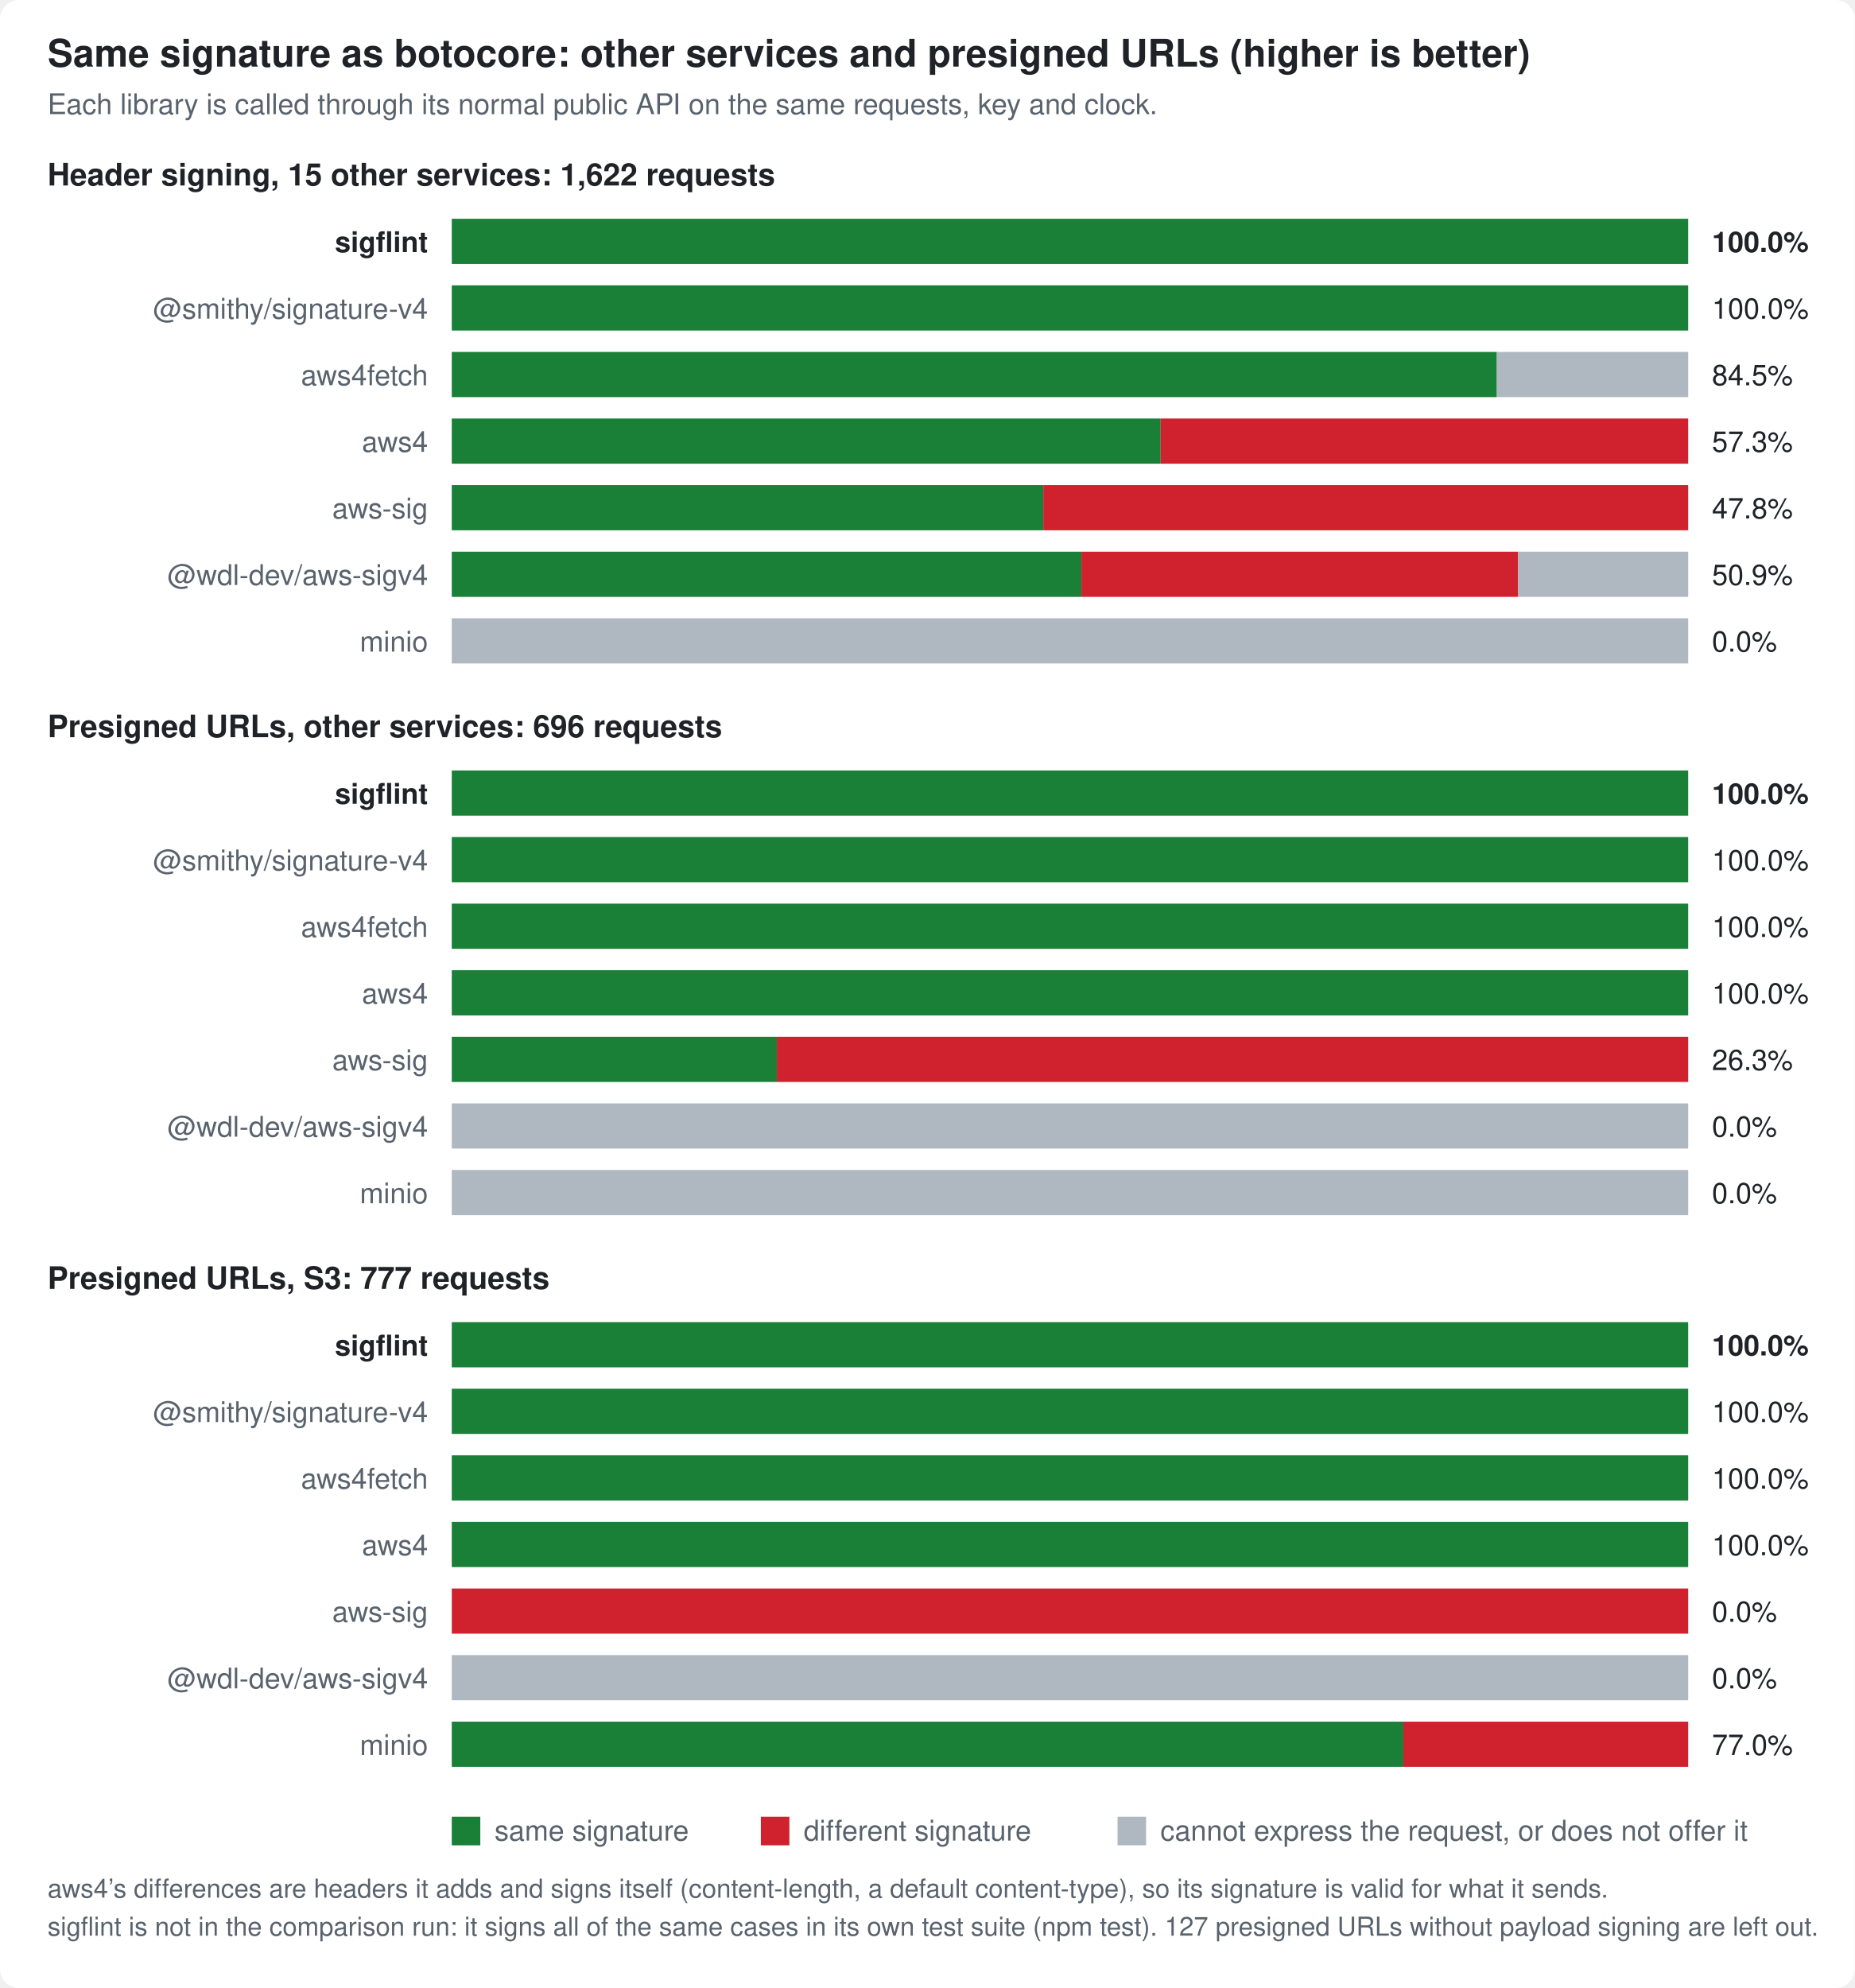
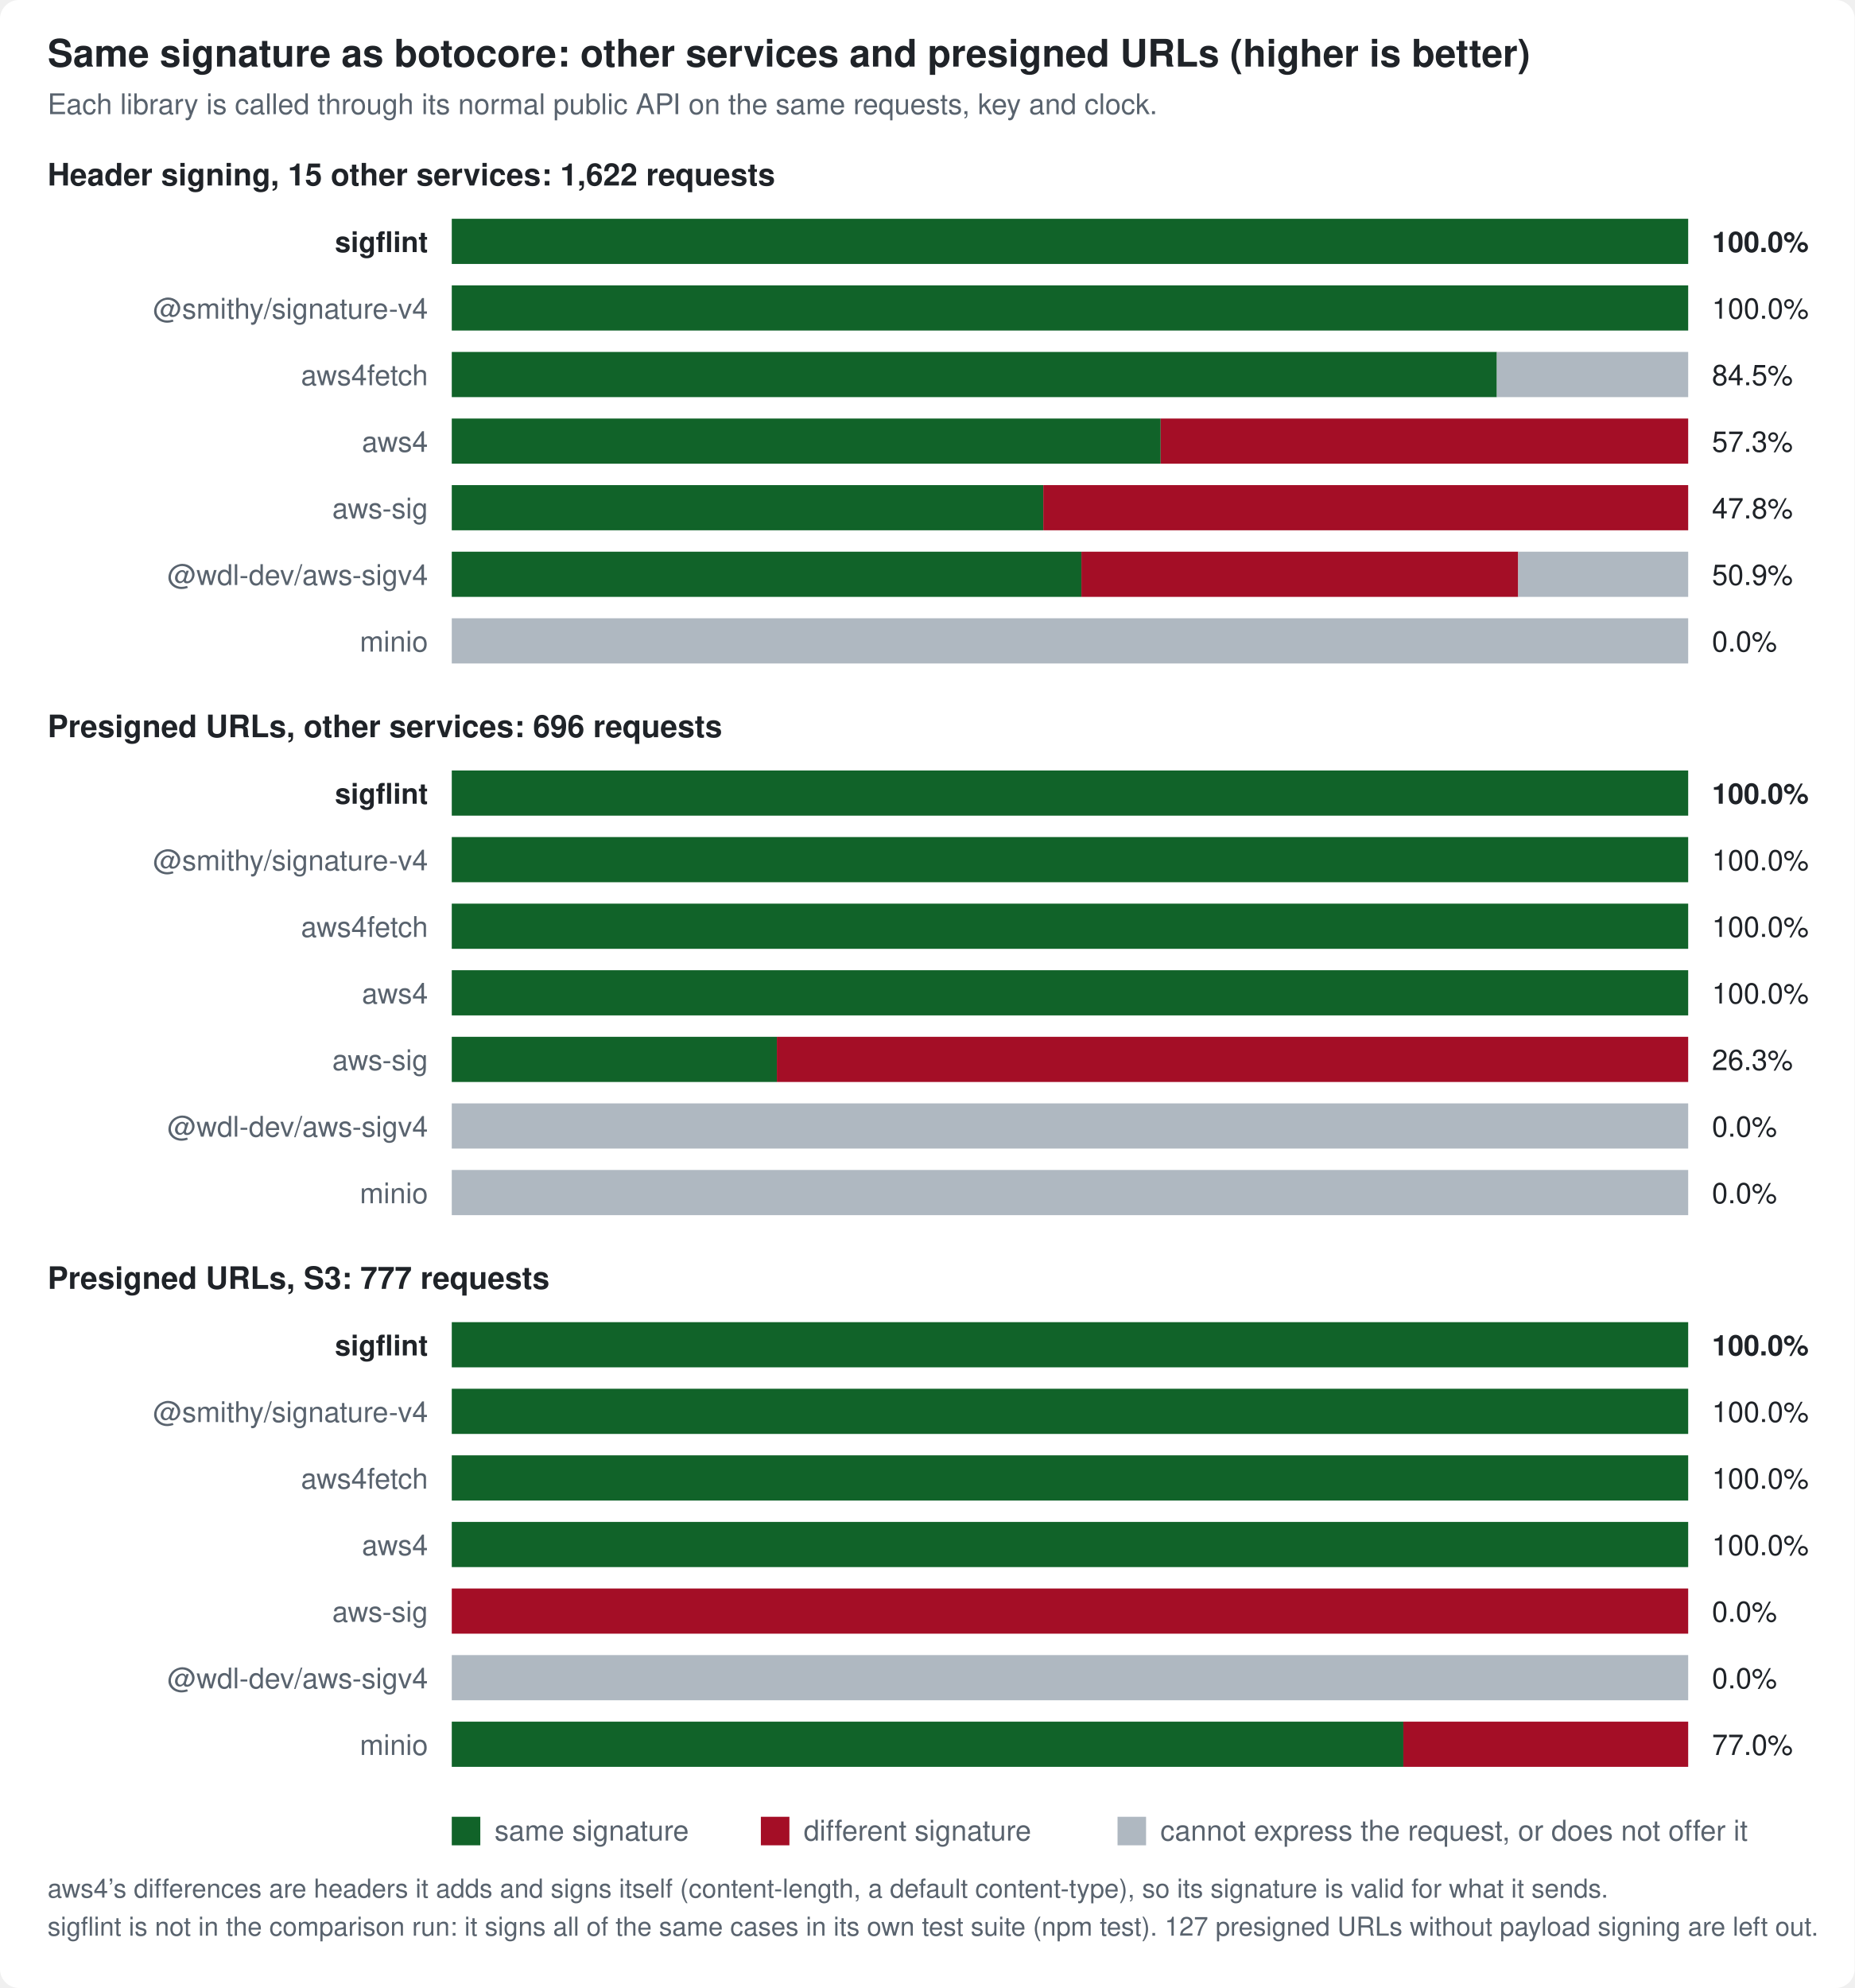
<svg xmlns="http://www.w3.org/2000/svg" width="780" height="836" viewBox="0 0 780 836" role="img" aria-labelledby="t d" font-family="-apple-system,BlinkMacSystemFont,'Segoe UI',Helvetica,Arial,sans-serif">
  <rect width="780" height="836" rx="8" fill="#ffffff" />
  <text x="20" y="28" font-size="16" fill="#1f2328" text-anchor="start" font-weight="600">Same signature as botocore: other services and presigned URLs (higher is better)</text>
  <text x="20" y="48" font-size="12" fill="#59636e" text-anchor="start" font-weight="400">Each library is called through its normal public API on the same requests, key and clock.</text>
  <text x="20" y="78" font-size="13" fill="#1f2328" text-anchor="start" font-weight="600">Header signing, 15 other services: 1,622 requests</text>
  <text x="180" y="106" font-size="12" fill="#1f2328" text-anchor="end" font-weight="700">sigflint</text>
-   <rect x="190" y="92" width="520" height="19" fill="#1a7f37" />
+   <rect x="190" y="92" width="520" height="19" fill="#116329" />
  <text x="720" y="106" font-size="12" fill="#1f2328" text-anchor="start" font-weight="700">100.0%</text>
  <text x="180" y="134" font-size="12" fill="#59636e" text-anchor="end" font-weight="400">@smithy/signature-v4</text>
-   <rect x="190" y="120" width="520" height="19" fill="#1a7f37" />
+   <rect x="190" y="120" width="520" height="19" fill="#116329" />
  <text x="720" y="134" font-size="12" fill="#1f2328" text-anchor="start" font-weight="400">100.0%</text>
  <text x="180" y="162" font-size="12" fill="#59636e" text-anchor="end" font-weight="400">aws4fetch</text>
-   <rect x="190" y="148" width="439.531" height="19" fill="#1a7f37" />
+   <rect x="190" y="148" width="439.531" height="19" fill="#116329" />
  <rect x="629.531" y="148" width="80.469" height="19" fill="#afb8c1" />
  <text x="720" y="162" font-size="12" fill="#1f2328" text-anchor="start" font-weight="400">84.5%</text>
  <text x="180" y="190" font-size="12" fill="#59636e" text-anchor="end" font-weight="400">aws4</text>
-   <rect x="190" y="176" width="298.15" height="19" fill="#1a7f37" />
-   <rect x="488.15" y="176" width="221.85" height="19" fill="#cf222e" />
+   <rect x="190" y="176" width="298.15" height="19" fill="#116329" />
+   <rect x="488.15" y="176" width="221.85" height="19" fill="#a40e26" />
  <text x="720" y="190" font-size="12" fill="#1f2328" text-anchor="start" font-weight="400">57.3%</text>
  <text x="180" y="218" font-size="12" fill="#59636e" text-anchor="end" font-weight="400">aws-sig</text>
-   <rect x="190" y="204" width="248.779" height="19" fill="#1a7f37" />
-   <rect x="438.779" y="204" width="271.221" height="19" fill="#cf222e" />
+   <rect x="190" y="204" width="248.779" height="19" fill="#116329" />
+   <rect x="438.779" y="204" width="271.221" height="19" fill="#a40e26" />
  <text x="720" y="218" font-size="12" fill="#1f2328" text-anchor="start" font-weight="400">47.8%</text>
  <text x="180" y="246" font-size="12" fill="#59636e" text-anchor="end" font-weight="400">@wdl-dev/aws-sigv4</text>
-   <rect x="190" y="232" width="264.809" height="19" fill="#1a7f37" />
-   <rect x="454.809" y="232" width="183.699" height="19" fill="#cf222e" />
+   <rect x="190" y="232" width="264.809" height="19" fill="#116329" />
+   <rect x="454.809" y="232" width="183.699" height="19" fill="#a40e26" />
  <rect x="638.508" y="232" width="71.492" height="19" fill="#afb8c1" />
  <text x="720" y="246" font-size="12" fill="#1f2328" text-anchor="start" font-weight="400">50.9%</text>
  <text x="180" y="274" font-size="12" fill="#59636e" text-anchor="end" font-weight="400">minio</text>
  <rect x="190" y="260" width="520" height="19" fill="#afb8c1" />
  <text x="720" y="274" font-size="12" fill="#1f2328" text-anchor="start" font-weight="400">0.0%</text>
  <text x="20" y="310" font-size="13" fill="#1f2328" text-anchor="start" font-weight="600">Presigned URLs, other services: 696 requests</text>
  <text x="180" y="338" font-size="12" fill="#1f2328" text-anchor="end" font-weight="700">sigflint</text>
-   <rect x="190" y="324" width="520" height="19" fill="#1a7f37" />
+   <rect x="190" y="324" width="520" height="19" fill="#116329" />
  <text x="720" y="338" font-size="12" fill="#1f2328" text-anchor="start" font-weight="700">100.0%</text>
  <text x="180" y="366" font-size="12" fill="#59636e" text-anchor="end" font-weight="400">@smithy/signature-v4</text>
-   <rect x="190" y="352" width="520" height="19" fill="#1a7f37" />
+   <rect x="190" y="352" width="520" height="19" fill="#116329" />
  <text x="720" y="366" font-size="12" fill="#1f2328" text-anchor="start" font-weight="400">100.0%</text>
  <text x="180" y="394" font-size="12" fill="#59636e" text-anchor="end" font-weight="400">aws4fetch</text>
-   <rect x="190" y="380" width="520" height="19" fill="#1a7f37" />
+   <rect x="190" y="380" width="520" height="19" fill="#116329" />
  <text x="720" y="394" font-size="12" fill="#1f2328" text-anchor="start" font-weight="400">100.0%</text>
  <text x="180" y="422" font-size="12" fill="#59636e" text-anchor="end" font-weight="400">aws4</text>
-   <rect x="190" y="408" width="520" height="19" fill="#1a7f37" />
+   <rect x="190" y="408" width="520" height="19" fill="#116329" />
  <text x="720" y="422" font-size="12" fill="#1f2328" text-anchor="start" font-weight="400">100.0%</text>
  <text x="180" y="450" font-size="12" fill="#59636e" text-anchor="end" font-weight="400">aws-sig</text>
-   <rect x="190" y="436" width="136.724" height="19" fill="#1a7f37" />
-   <rect x="326.724" y="436" width="383.276" height="19" fill="#cf222e" />
+   <rect x="190" y="436" width="136.724" height="19" fill="#116329" />
+   <rect x="326.724" y="436" width="383.276" height="19" fill="#a40e26" />
  <text x="720" y="450" font-size="12" fill="#1f2328" text-anchor="start" font-weight="400">26.3%</text>
  <text x="180" y="478" font-size="12" fill="#59636e" text-anchor="end" font-weight="400">@wdl-dev/aws-sigv4</text>
  <rect x="190" y="464" width="520" height="19" fill="#afb8c1" />
  <text x="720" y="478" font-size="12" fill="#1f2328" text-anchor="start" font-weight="400">0.0%</text>
  <text x="180" y="506" font-size="12" fill="#59636e" text-anchor="end" font-weight="400">minio</text>
  <rect x="190" y="492" width="520" height="19" fill="#afb8c1" />
  <text x="720" y="506" font-size="12" fill="#1f2328" text-anchor="start" font-weight="400">0.0%</text>
  <text x="20" y="542" font-size="13" fill="#1f2328" text-anchor="start" font-weight="600">Presigned URLs, S3: 777 requests</text>
  <text x="180" y="570" font-size="12" fill="#1f2328" text-anchor="end" font-weight="700">sigflint</text>
-   <rect x="190" y="556" width="520" height="19" fill="#1a7f37" />
+   <rect x="190" y="556" width="520" height="19" fill="#116329" />
  <text x="720" y="570" font-size="12" fill="#1f2328" text-anchor="start" font-weight="700">100.0%</text>
  <text x="180" y="598" font-size="12" fill="#59636e" text-anchor="end" font-weight="400">@smithy/signature-v4</text>
-   <rect x="190" y="584" width="520" height="19" fill="#1a7f37" />
+   <rect x="190" y="584" width="520" height="19" fill="#116329" />
  <text x="720" y="598" font-size="12" fill="#1f2328" text-anchor="start" font-weight="400">100.0%</text>
  <text x="180" y="626" font-size="12" fill="#59636e" text-anchor="end" font-weight="400">aws4fetch</text>
-   <rect x="190" y="612" width="520" height="19" fill="#1a7f37" />
+   <rect x="190" y="612" width="520" height="19" fill="#116329" />
  <text x="720" y="626" font-size="12" fill="#1f2328" text-anchor="start" font-weight="400">100.0%</text>
  <text x="180" y="654" font-size="12" fill="#59636e" text-anchor="end" font-weight="400">aws4</text>
-   <rect x="190" y="640" width="520" height="19" fill="#1a7f37" />
+   <rect x="190" y="640" width="520" height="19" fill="#116329" />
  <text x="720" y="654" font-size="12" fill="#1f2328" text-anchor="start" font-weight="400">100.0%</text>
  <text x="180" y="682" font-size="12" fill="#59636e" text-anchor="end" font-weight="400">aws-sig</text>
-   <rect x="190" y="668" width="520" height="19" fill="#cf222e" />
+   <rect x="190" y="668" width="520" height="19" fill="#a40e26" />
  <text x="720" y="682" font-size="12" fill="#1f2328" text-anchor="start" font-weight="400">0.0%</text>
  <text x="180" y="710" font-size="12" fill="#59636e" text-anchor="end" font-weight="400">@wdl-dev/aws-sigv4</text>
  <rect x="190" y="696" width="520" height="19" fill="#afb8c1" />
  <text x="720" y="710" font-size="12" fill="#1f2328" text-anchor="start" font-weight="400">0.0%</text>
  <text x="180" y="738" font-size="12" fill="#59636e" text-anchor="end" font-weight="400">minio</text>
-   <rect x="190" y="724" width="400.206" height="19" fill="#1a7f37" />
-   <rect x="590.206" y="724" width="119.794" height="19" fill="#cf222e" />
+   <rect x="190" y="724" width="400.206" height="19" fill="#116329" />
+   <rect x="590.206" y="724" width="119.794" height="19" fill="#a40e26" />
  <text x="720" y="738" font-size="12" fill="#1f2328" text-anchor="start" font-weight="400">77.0%</text>
-   <rect x="190" y="764" width="12" height="12" fill="#1a7f37" />
+   <rect x="190" y="764" width="12" height="12" fill="#116329" />
  <text x="208" y="774" font-size="12" fill="#59636e" text-anchor="start" font-weight="400">same signature</text>
-   <rect x="320" y="764" width="12" height="12" fill="#cf222e" />
+   <rect x="320" y="764" width="12" height="12" fill="#a40e26" />
  <text x="338" y="774" font-size="12" fill="#59636e" text-anchor="start" font-weight="400">different signature</text>
  <rect x="470" y="764" width="12" height="12" fill="#afb8c1" />
  <text x="488" y="774" font-size="12" fill="#59636e" text-anchor="start" font-weight="400">cannot express the request, or does not offer it</text>
  <text x="20" y="798" font-size="11" fill="#59636e" text-anchor="start" font-weight="400">aws4’s differences are headers it adds and signs itself (content-length, a default content-type), so its signature is valid for what it sends.</text>
  <text x="20" y="814" font-size="11" fill="#59636e" text-anchor="start" font-weight="400">sigflint is not in the comparison run: it signs all of the same cases in its own test suite (npm test). 127 presigned URLs without payload signing are left out.</text>
</svg>
